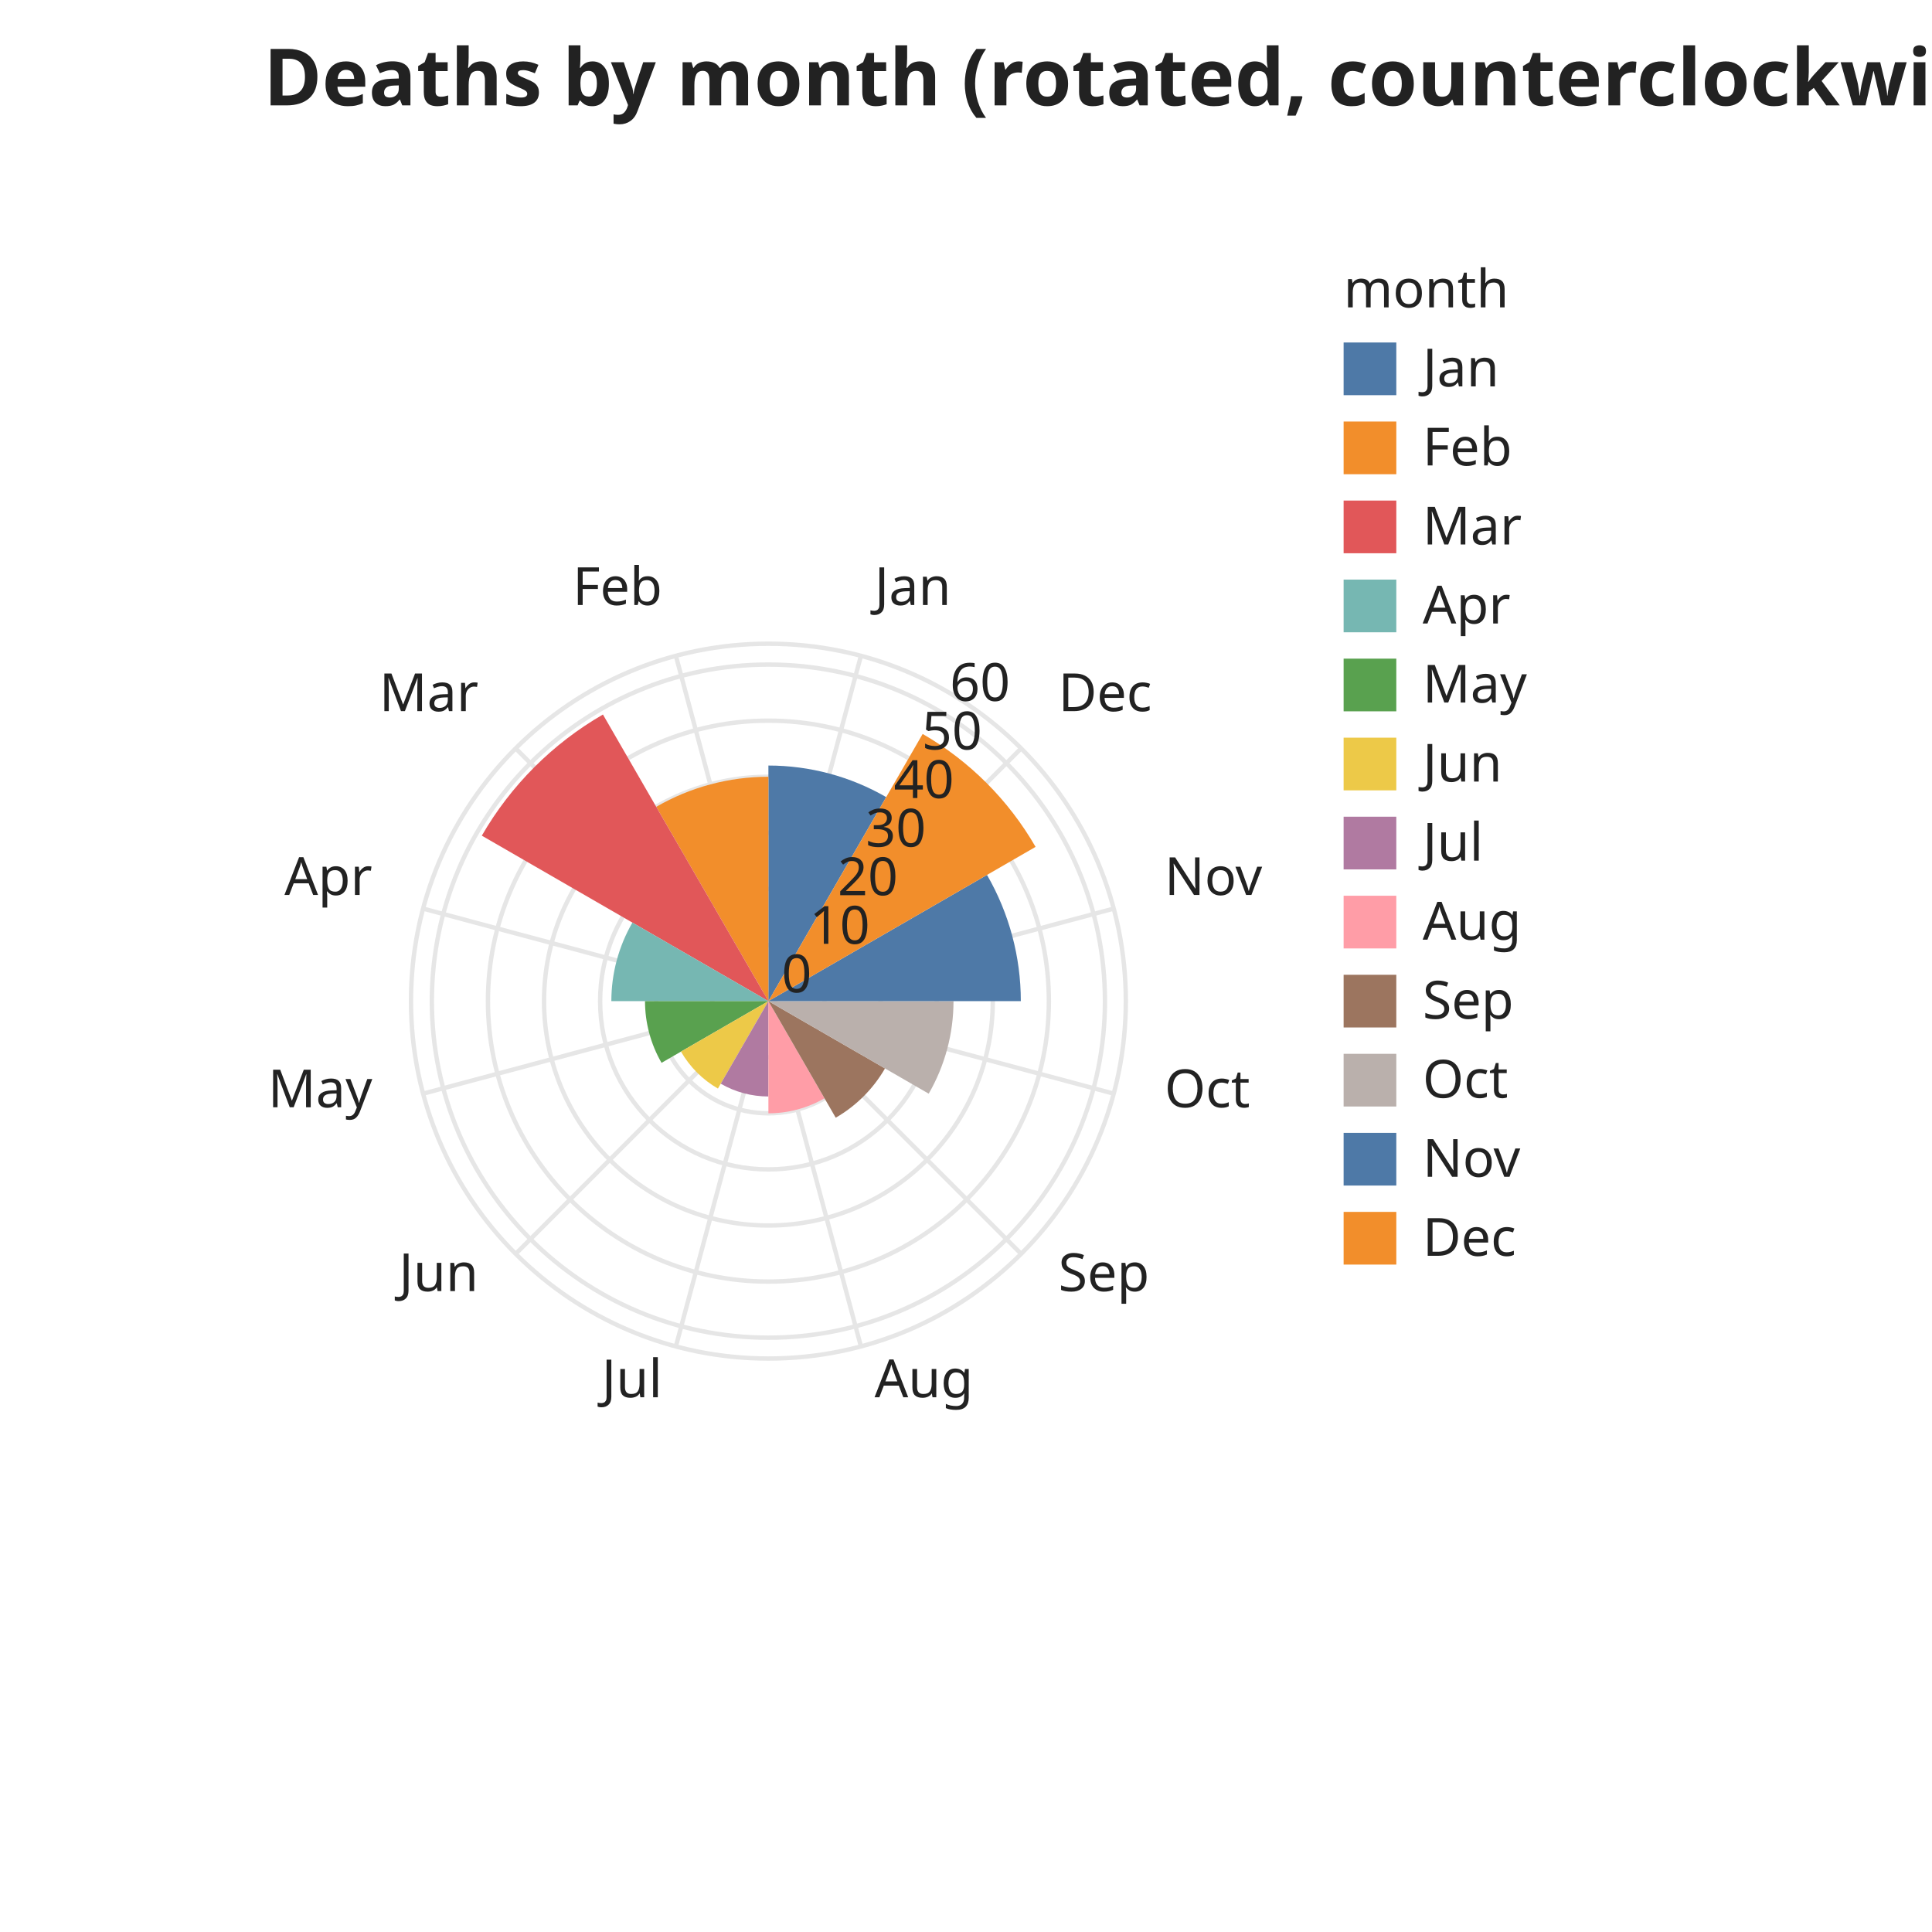
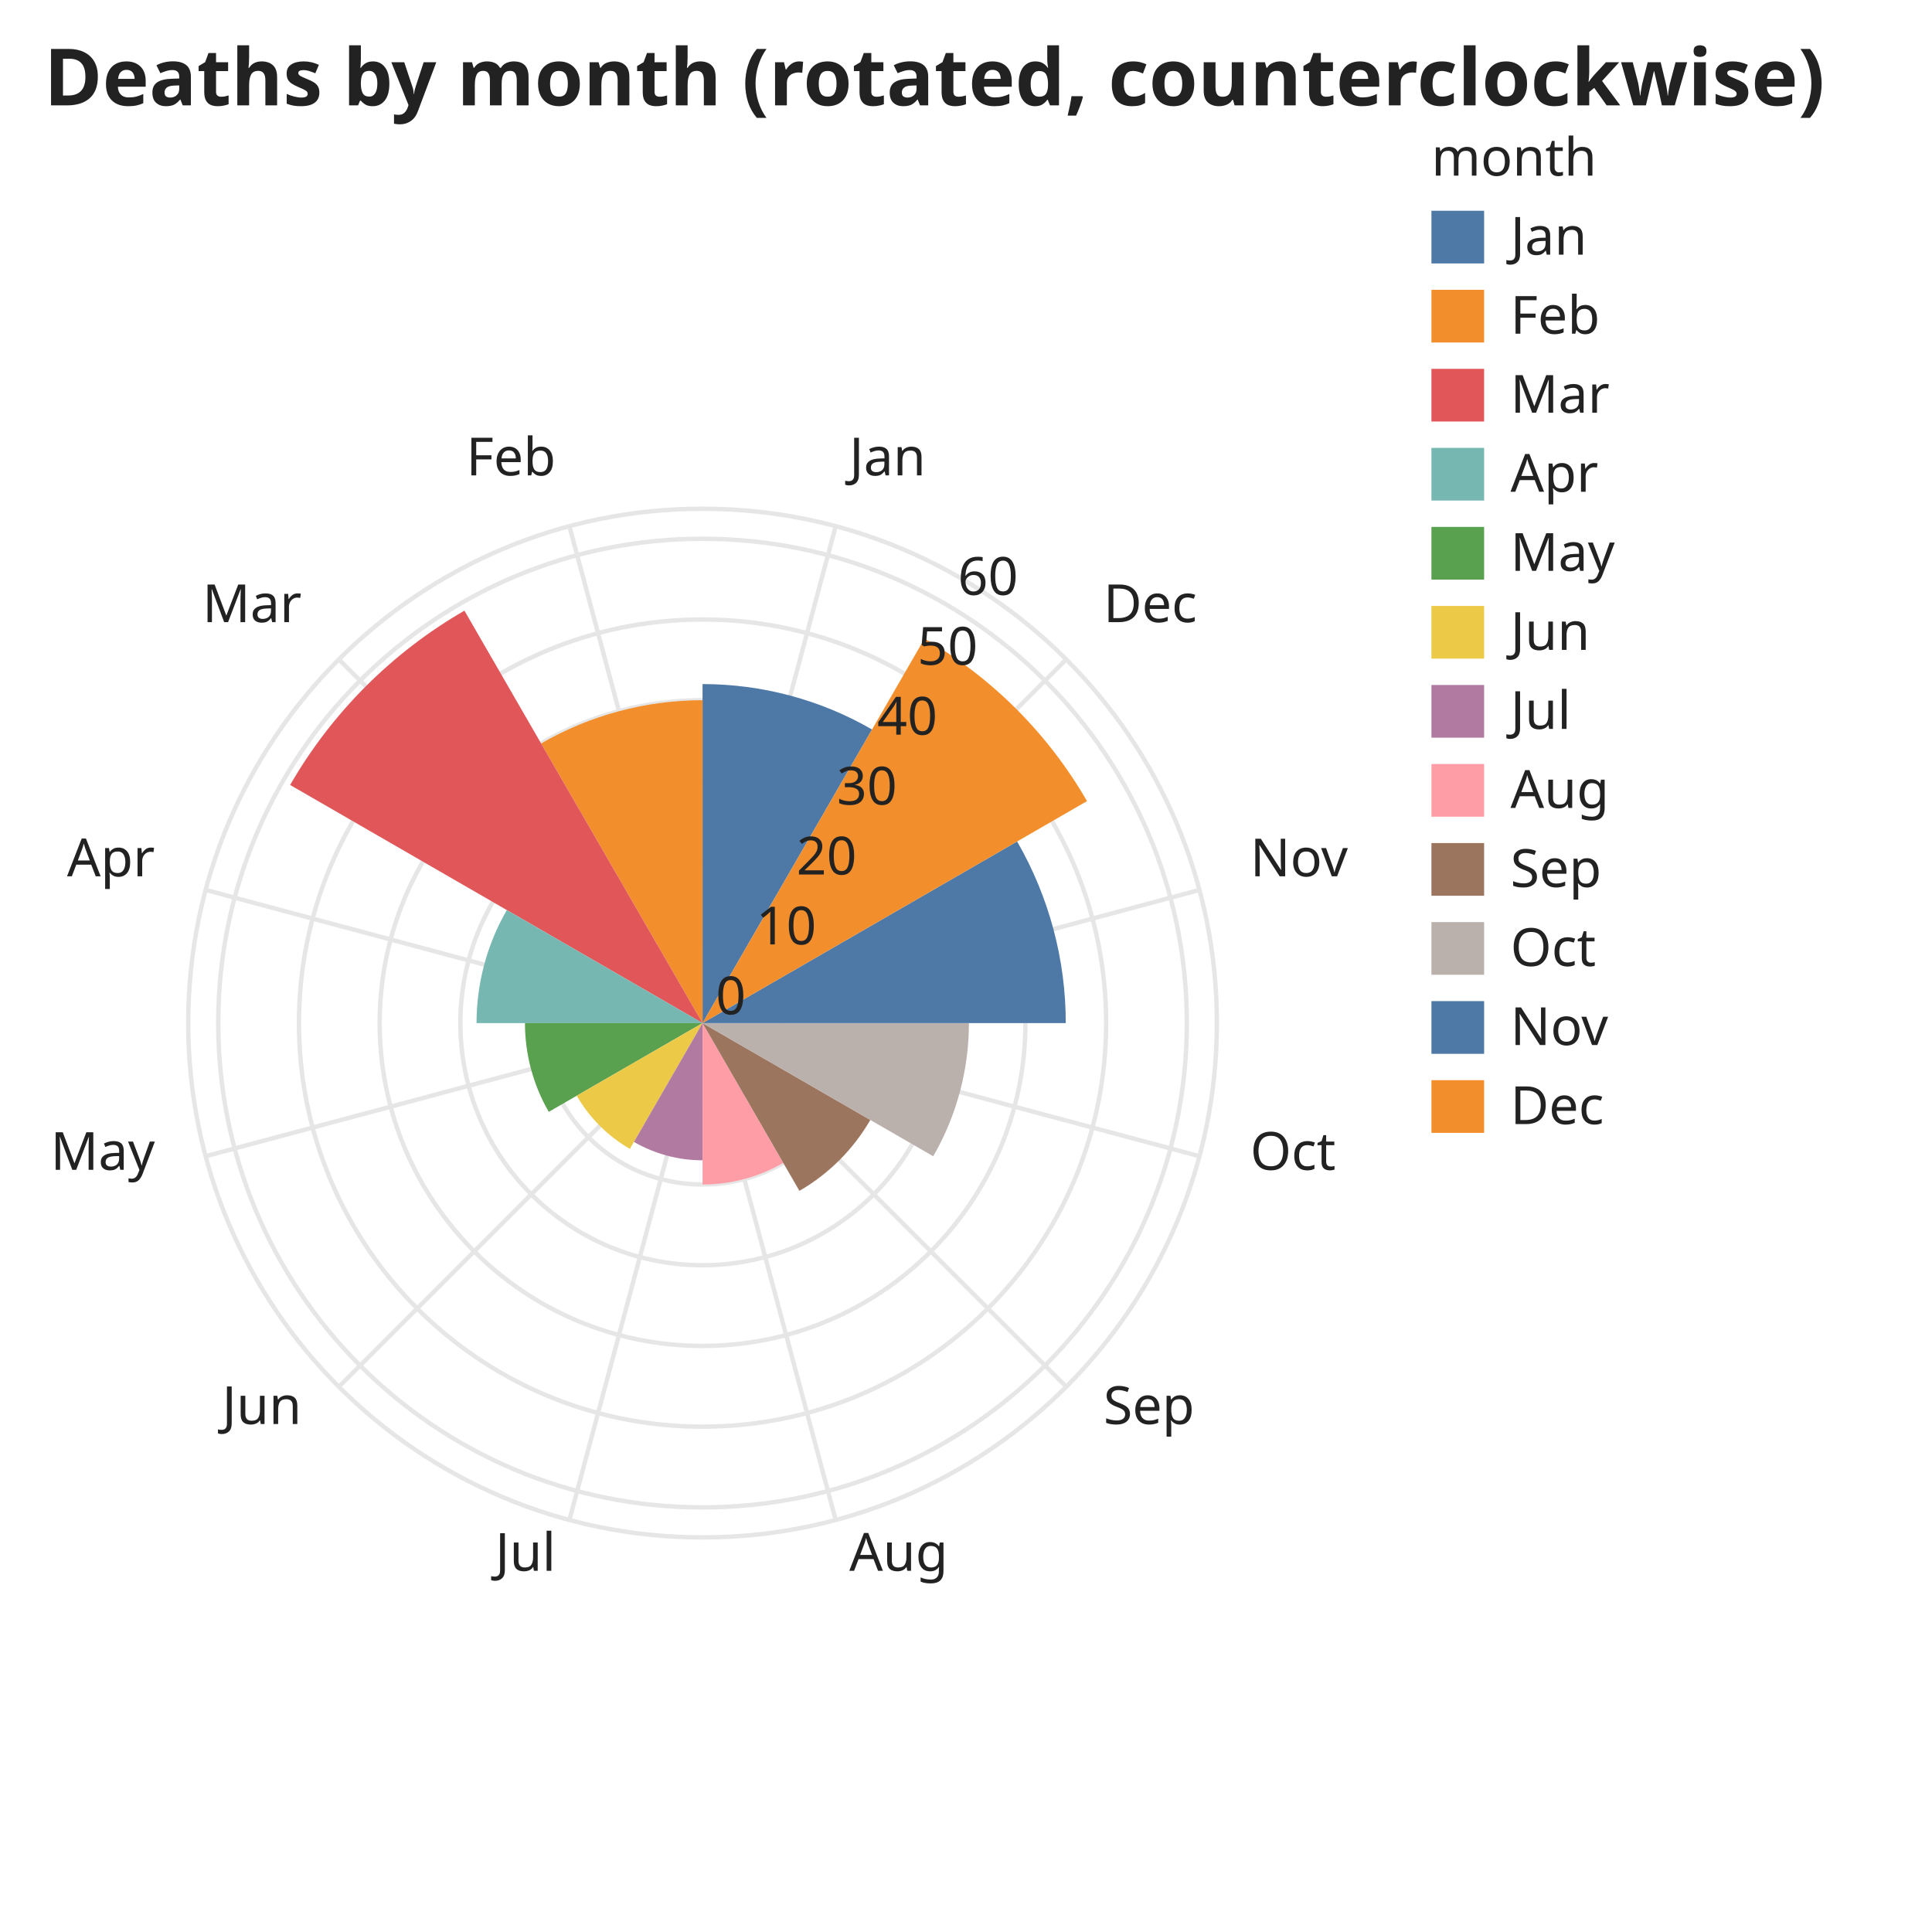
<svg xmlns="http://www.w3.org/2000/svg" width="440" height="440" viewBox="0 0 440 440" role="img" aria-label="Deaths by month (rotated, counterclockwise)">
  <rect class="algraf-background" x="0" y="0" width="440" height="440" fill="#ffffff" />
-   <text class="algraf-title" x="60" y="24" font-family="system-ui, sans-serif" font-size="18" font-weight="600" fill="#222222">Deaths by month (rotated, counterclockwise)</text>
-   <rect class="algraf-plot-area" x="60" y="66" width="230" height="324" fill="#ffffff" />
+   <text class="algraf-title" x="10" y="24" font-family="system-ui, sans-serif" font-size="18" font-weight="600" fill="#222222">Deaths by month (rotated, counterclockwise)</text>
+   <rect class="algraf-plot-area" x="10" y="36" width="300" height="394" fill="#ffffff" />
  <g class="algraf-polar-grid">
-     <circle cx="175" cy="228" r="12.775" fill="none" stroke="#e6e6e6" stroke-width="1" />
-     <circle cx="175" cy="228" r="25.549" fill="none" stroke="#e6e6e6" stroke-width="1" />
-     <circle cx="175" cy="228" r="38.324" fill="none" stroke="#e6e6e6" stroke-width="1" />
-     <circle cx="175" cy="228" r="51.099" fill="none" stroke="#e6e6e6" stroke-width="1" />
-     <circle cx="175" cy="228" r="63.873" fill="none" stroke="#e6e6e6" stroke-width="1" />
-     <circle cx="175" cy="228" r="76.648" fill="none" stroke="#e6e6e6" stroke-width="1" />
-     <circle cx="175" cy="228" r="81.4" fill="none" stroke="#e6e6e6" stroke-width="1" />
-     <line x1="175" y1="228" x2="196.068" y2="149.374" stroke="#e6e6e6" stroke-width="1" />
-     <line x1="175" y1="228" x2="153.932" y2="149.374" stroke="#e6e6e6" stroke-width="1" />
-     <line x1="175" y1="228" x2="117.442" y2="170.442" stroke="#e6e6e6" stroke-width="1" />
-     <line x1="175" y1="228" x2="96.374" y2="206.932" stroke="#e6e6e6" stroke-width="1" />
-     <line x1="175" y1="228" x2="96.374" y2="249.068" stroke="#e6e6e6" stroke-width="1" />
-     <line x1="175" y1="228" x2="117.442" y2="285.558" stroke="#e6e6e6" stroke-width="1" />
-     <line x1="175" y1="228" x2="153.932" y2="306.626" stroke="#e6e6e6" stroke-width="1" />
-     <line x1="175" y1="228" x2="196.068" y2="306.626" stroke="#e6e6e6" stroke-width="1" />
-     <line x1="175" y1="228" x2="232.558" y2="285.558" stroke="#e6e6e6" stroke-width="1" />
-     <line x1="175" y1="228" x2="253.626" y2="249.068" stroke="#e6e6e6" stroke-width="1" />
-     <line x1="175" y1="228" x2="253.626" y2="206.932" stroke="#e6e6e6" stroke-width="1" />
-     <line x1="175" y1="228" x2="232.558" y2="170.442" stroke="#e6e6e6" stroke-width="1" />
+     <circle cx="160" cy="233" r="18.383" fill="none" stroke="#e6e6e6" stroke-width="1" />
+     <circle cx="160" cy="233" r="36.766" fill="none" stroke="#e6e6e6" stroke-width="1" />
+     <circle cx="160" cy="233" r="55.149" fill="none" stroke="#e6e6e6" stroke-width="1" />
+     <circle cx="160" cy="233" r="73.532" fill="none" stroke="#e6e6e6" stroke-width="1" />
+     <circle cx="160" cy="233" r="91.915" fill="none" stroke="#e6e6e6" stroke-width="1" />
+     <circle cx="160" cy="233" r="110.298" fill="none" stroke="#e6e6e6" stroke-width="1" />
+     <circle cx="160" cy="233" r="117.136" fill="none" stroke="#e6e6e6" stroke-width="1" />
+     <line x1="160" y1="233" x2="190.317" y2="119.855" stroke="#e6e6e6" stroke-width="1" />
+     <line x1="160" y1="233" x2="129.683" y2="119.855" stroke="#e6e6e6" stroke-width="1" />
+     <line x1="160" y1="233" x2="77.172" y2="150.172" stroke="#e6e6e6" stroke-width="1" />
+     <line x1="160" y1="233" x2="46.855" y2="202.683" stroke="#e6e6e6" stroke-width="1" />
+     <line x1="160" y1="233" x2="46.855" y2="263.317" stroke="#e6e6e6" stroke-width="1" />
+     <line x1="160" y1="233" x2="77.172" y2="315.828" stroke="#e6e6e6" stroke-width="1" />
+     <line x1="160" y1="233" x2="129.683" y2="346.145" stroke="#e6e6e6" stroke-width="1" />
+     <line x1="160" y1="233" x2="190.317" y2="346.145" stroke="#e6e6e6" stroke-width="1" />
+     <line x1="160" y1="233" x2="242.828" y2="315.828" stroke="#e6e6e6" stroke-width="1" />
+     <line x1="160" y1="233" x2="273.145" y2="263.317" stroke="#e6e6e6" stroke-width="1" />
+     <line x1="160" y1="233" x2="273.145" y2="202.683" stroke="#e6e6e6" stroke-width="1" />
+     <line x1="160" y1="233" x2="242.828" y2="150.172" stroke="#e6e6e6" stroke-width="1" />
  </g>
  <g class="algraf-layer algraf-geom-bar">
-     <path d="M 175 174.347 A 53.653 53.653 0 0 1 201.827 181.535 L 175 228 Z" fill="#4E79A7" opacity="1" />
-     <path d="M 149.451 183.747 A 51.099 51.099 0 0 1 175 176.901 L 175 228 Z" fill="#F28E2B" opacity="1" />
-     <path d="M 109.727 190.315 A 75.37 75.37 0 0 1 137.315 162.727 L 175 228 Z" fill="#E15759" opacity="1" />
-     <path d="M 139.231 228 A 35.769 35.769 0 0 1 144.023 210.116 L 175 228 Z" fill="#76B7B2" opacity="1" />
-     <path d="M 150.661 242.052 A 28.104 28.104 0 0 1 146.896 228 L 175 228 Z" fill="#59A14F" opacity="1" />
-     <path d="M 163.503 247.914 A 22.994 22.994 0 0 1 155.086 239.497 L 175 228 Z" fill="#EDC948" opacity="1" />
-     <path d="M 175 249.717 A 21.717 21.717 0 0 1 164.142 246.807 L 175 228 Z" fill="#B07AA1" opacity="1" />
-     <path d="M 187.775 250.126 A 25.549 25.549 0 0 1 175 253.549 L 175 228 Z" fill="#FF9DA7" opacity="1" />
-     <path d="M 201.552 243.33 A 30.659 30.659 0 0 1 190.33 254.552 L 175 228 Z" fill="#9C755F" opacity="1" />
-     <path d="M 217.156 228 A 42.156 42.156 0 0 1 211.508 249.078 L 175 228 Z" fill="#BAB0AC" opacity="1" />
-     <path d="M 224.784 199.257 A 57.486 57.486 0 0 1 232.486 228 L 175 228 Z" fill="#4E79A7" opacity="1" />
-     <path d="M 210.13 167.153 A 70.261 70.261 0 0 1 235.847 192.87 L 175 228 Z" fill="#F28E2B" opacity="1" />
+     <path d="M 160 155.792 A 77.208 77.208 0 0 1 198.604 166.136 L 160 233 Z" fill="#4E79A7" opacity="1" />
+     <path d="M 123.234 169.32 A 73.532 73.532 0 0 1 160 159.468 L 160 233 Z" fill="#F28E2B" opacity="1" />
+     <path d="M 66.072 178.77 A 108.459 108.459 0 0 1 105.77 139.072 L 160 233 Z" fill="#E15759" opacity="1" />
+     <path d="M 108.528 233 A 51.472 51.472 0 0 1 115.424 207.264 L 160 233 Z" fill="#76B7B2" opacity="1" />
+     <path d="M 124.976 253.221 A 40.442 40.442 0 0 1 119.558 233 L 160 233 Z" fill="#59A14F" opacity="1" />
+     <path d="M 143.455 261.656 A 33.089 33.089 0 0 1 131.344 249.545 L 160 233 Z" fill="#EDC948" opacity="1" />
+     <path d="M 160 264.251 A 31.251 31.251 0 0 1 144.375 260.064 L 160 233 Z" fill="#B07AA1" opacity="1" />
+     <path d="M 178.383 264.84 A 36.766 36.766 0 0 1 160 269.766 L 160 233 Z" fill="#FF9DA7" opacity="1" />
+     <path d="M 198.208 255.06 A 44.119 44.119 0 0 1 182.06 271.208 L 160 233 Z" fill="#9C755F" opacity="1" />
+     <path d="M 220.664 233 A 60.664 60.664 0 0 1 212.536 263.332 L 160 233 Z" fill="#BAB0AC" opacity="1" />
+     <path d="M 231.64 191.638 A 82.723 82.723 0 0 1 242.723 233 L 160 233 Z" fill="#4E79A7" opacity="1" />
+     <path d="M 210.553 145.44 A 101.106 101.106 0 0 1 247.56 182.447 L 160 233 Z" fill="#F28E2B" opacity="1" />
  </g>
  <g class="algraf-polar-theta-labels">
-     <text x="199.174" y="137.783" text-anchor="start" font-family="system-ui, sans-serif" font-size="12" fill="#222222">Jan</text>
-     <text x="150.826" y="137.783" text-anchor="end" font-family="system-ui, sans-serif" font-size="12" fill="#222222">Feb</text>
-     <text x="108.956" y="161.956" text-anchor="end" font-family="system-ui, sans-serif" font-size="12" fill="#222222">Mar</text>
-     <text x="84.783" y="203.826" text-anchor="end" font-family="system-ui, sans-serif" font-size="12" fill="#222222">Apr</text>
-     <text x="84.783" y="252.174" text-anchor="end" font-family="system-ui, sans-serif" font-size="12" fill="#222222">May</text>
-     <text x="108.956" y="294.044" text-anchor="end" font-family="system-ui, sans-serif" font-size="12" fill="#222222">Jun</text>
-     <text x="150.826" y="318.217" text-anchor="end" font-family="system-ui, sans-serif" font-size="12" fill="#222222">Jul</text>
-     <text x="199.174" y="318.217" text-anchor="start" font-family="system-ui, sans-serif" font-size="12" fill="#222222">Aug</text>
-     <text x="241.044" y="294.044" text-anchor="start" font-family="system-ui, sans-serif" font-size="12" fill="#222222">Sep</text>
-     <text x="265.217" y="252.174" text-anchor="start" font-family="system-ui, sans-serif" font-size="12" fill="#222222">Oct</text>
-     <text x="265.217" y="203.826" text-anchor="start" font-family="system-ui, sans-serif" font-size="12" fill="#222222">Nov</text>
-     <text x="241.044" y="161.956" text-anchor="start" font-family="system-ui, sans-serif" font-size="12" fill="#222222">Dec</text>
+     <text x="193.423" y="108.264" text-anchor="start" font-family="system-ui, sans-serif" font-size="12" fill="#222222">Jan</text>
+     <text x="126.577" y="108.264" text-anchor="end" font-family="system-ui, sans-serif" font-size="12" fill="#222222">Feb</text>
+     <text x="68.687" y="141.687" text-anchor="end" font-family="system-ui, sans-serif" font-size="12" fill="#222222">Mar</text>
+     <text x="35.264" y="199.577" text-anchor="end" font-family="system-ui, sans-serif" font-size="12" fill="#222222">Apr</text>
+     <text x="35.264" y="266.423" text-anchor="end" font-family="system-ui, sans-serif" font-size="12" fill="#222222">May</text>
+     <text x="68.687" y="324.313" text-anchor="end" font-family="system-ui, sans-serif" font-size="12" fill="#222222">Jun</text>
+     <text x="126.577" y="357.736" text-anchor="end" font-family="system-ui, sans-serif" font-size="12" fill="#222222">Jul</text>
+     <text x="193.423" y="357.736" text-anchor="start" font-family="system-ui, sans-serif" font-size="12" fill="#222222">Aug</text>
+     <text x="251.313" y="324.313" text-anchor="start" font-family="system-ui, sans-serif" font-size="12" fill="#222222">Sep</text>
+     <text x="284.736" y="266.423" text-anchor="start" font-family="system-ui, sans-serif" font-size="12" fill="#222222">Oct</text>
+     <text x="284.736" y="199.577" text-anchor="start" font-family="system-ui, sans-serif" font-size="12" fill="#222222">Nov</text>
+     <text x="251.313" y="141.687" text-anchor="start" font-family="system-ui, sans-serif" font-size="12" fill="#222222">Dec</text>
  </g>
  <g class="algraf-polar-radius-labels">
-     <text x="178" y="226" text-anchor="start" font-family="system-ui, sans-serif" font-size="12" fill="#222222">0</text>
-     <text x="184.387" y="214.937" text-anchor="start" font-family="system-ui, sans-serif" font-size="12" fill="#222222">10</text>
-     <text x="190.775" y="203.874" text-anchor="start" font-family="system-ui, sans-serif" font-size="12" fill="#222222">20</text>
-     <text x="197.162" y="192.811" text-anchor="start" font-family="system-ui, sans-serif" font-size="12" fill="#222222">30</text>
-     <text x="203.549" y="181.747" text-anchor="start" font-family="system-ui, sans-serif" font-size="12" fill="#222222">40</text>
-     <text x="209.937" y="170.684" text-anchor="start" font-family="system-ui, sans-serif" font-size="12" fill="#222222">50</text>
-     <text x="216.324" y="159.621" text-anchor="start" font-family="system-ui, sans-serif" font-size="12" fill="#222222">60</text>
+     <text x="163" y="231" text-anchor="start" font-family="system-ui, sans-serif" font-size="12" fill="#222222">0</text>
+     <text x="172.191" y="215.08" text-anchor="start" font-family="system-ui, sans-serif" font-size="12" fill="#222222">10</text>
+     <text x="181.383" y="199.16" text-anchor="start" font-family="system-ui, sans-serif" font-size="12" fill="#222222">20</text>
+     <text x="190.574" y="183.24" text-anchor="start" font-family="system-ui, sans-serif" font-size="12" fill="#222222">30</text>
+     <text x="199.766" y="167.32" text-anchor="start" font-family="system-ui, sans-serif" font-size="12" fill="#222222">40</text>
+     <text x="208.957" y="151.4" text-anchor="start" font-family="system-ui, sans-serif" font-size="12" fill="#222222">50</text>
+     <text x="218.149" y="135.48" text-anchor="start" font-family="system-ui, sans-serif" font-size="12" fill="#222222">60</text>
  </g>
  <g class="algraf-legends">
-     <text x="306" y="70" text-anchor="start" font-family="system-ui, sans-serif" font-size="12" fill="#222222">month</text>
-     <rect x="306" y="78" width="12" height="12" fill="#4E79A7" />
-     <text x="324" y="88" text-anchor="start" font-family="system-ui, sans-serif" font-size="12" fill="#222222">Jan</text>
-     <rect x="306" y="96" width="12" height="12" fill="#F28E2B" />
-     <text x="324" y="106" text-anchor="start" font-family="system-ui, sans-serif" font-size="12" fill="#222222">Feb</text>
-     <rect x="306" y="114" width="12" height="12" fill="#E15759" />
-     <text x="324" y="124" text-anchor="start" font-family="system-ui, sans-serif" font-size="12" fill="#222222">Mar</text>
-     <rect x="306" y="132" width="12" height="12" fill="#76B7B2" />
-     <text x="324" y="142" text-anchor="start" font-family="system-ui, sans-serif" font-size="12" fill="#222222">Apr</text>
-     <rect x="306" y="150" width="12" height="12" fill="#59A14F" />
-     <text x="324" y="160" text-anchor="start" font-family="system-ui, sans-serif" font-size="12" fill="#222222">May</text>
-     <rect x="306" y="168" width="12" height="12" fill="#EDC948" />
-     <text x="324" y="178" text-anchor="start" font-family="system-ui, sans-serif" font-size="12" fill="#222222">Jun</text>
-     <rect x="306" y="186" width="12" height="12" fill="#B07AA1" />
-     <text x="324" y="196" text-anchor="start" font-family="system-ui, sans-serif" font-size="12" fill="#222222">Jul</text>
-     <rect x="306" y="204" width="12" height="12" fill="#FF9DA7" />
-     <text x="324" y="214" text-anchor="start" font-family="system-ui, sans-serif" font-size="12" fill="#222222">Aug</text>
-     <rect x="306" y="222" width="12" height="12" fill="#9C755F" />
-     <text x="324" y="232" text-anchor="start" font-family="system-ui, sans-serif" font-size="12" fill="#222222">Sep</text>
-     <rect x="306" y="240" width="12" height="12" fill="#BAB0AC" />
-     <text x="324" y="250" text-anchor="start" font-family="system-ui, sans-serif" font-size="12" fill="#222222">Oct</text>
-     <rect x="306" y="258" width="12" height="12" fill="#4E79A7" />
-     <text x="324" y="268" text-anchor="start" font-family="system-ui, sans-serif" font-size="12" fill="#222222">Nov</text>
-     <rect x="306" y="276" width="12" height="12" fill="#F28E2B" />
-     <text x="324" y="286" text-anchor="start" font-family="system-ui, sans-serif" font-size="12" fill="#222222">Dec</text>
+     <text x="326" y="40" text-anchor="start" font-family="system-ui, sans-serif" font-size="12" fill="#222222">month</text>
+     <rect x="326" y="48" width="12" height="12" fill="#4E79A7" />
+     <text x="344" y="58" text-anchor="start" font-family="system-ui, sans-serif" font-size="12" fill="#222222">Jan</text>
+     <rect x="326" y="66" width="12" height="12" fill="#F28E2B" />
+     <text x="344" y="76" text-anchor="start" font-family="system-ui, sans-serif" font-size="12" fill="#222222">Feb</text>
+     <rect x="326" y="84" width="12" height="12" fill="#E15759" />
+     <text x="344" y="94" text-anchor="start" font-family="system-ui, sans-serif" font-size="12" fill="#222222">Mar</text>
+     <rect x="326" y="102" width="12" height="12" fill="#76B7B2" />
+     <text x="344" y="112" text-anchor="start" font-family="system-ui, sans-serif" font-size="12" fill="#222222">Apr</text>
+     <rect x="326" y="120" width="12" height="12" fill="#59A14F" />
+     <text x="344" y="130" text-anchor="start" font-family="system-ui, sans-serif" font-size="12" fill="#222222">May</text>
+     <rect x="326" y="138" width="12" height="12" fill="#EDC948" />
+     <text x="344" y="148" text-anchor="start" font-family="system-ui, sans-serif" font-size="12" fill="#222222">Jun</text>
+     <rect x="326" y="156" width="12" height="12" fill="#B07AA1" />
+     <text x="344" y="166" text-anchor="start" font-family="system-ui, sans-serif" font-size="12" fill="#222222">Jul</text>
+     <rect x="326" y="174" width="12" height="12" fill="#FF9DA7" />
+     <text x="344" y="184" text-anchor="start" font-family="system-ui, sans-serif" font-size="12" fill="#222222">Aug</text>
+     <rect x="326" y="192" width="12" height="12" fill="#9C755F" />
+     <text x="344" y="202" text-anchor="start" font-family="system-ui, sans-serif" font-size="12" fill="#222222">Sep</text>
+     <rect x="326" y="210" width="12" height="12" fill="#BAB0AC" />
+     <text x="344" y="220" text-anchor="start" font-family="system-ui, sans-serif" font-size="12" fill="#222222">Oct</text>
+     <rect x="326" y="228" width="12" height="12" fill="#4E79A7" />
+     <text x="344" y="238" text-anchor="start" font-family="system-ui, sans-serif" font-size="12" fill="#222222">Nov</text>
+     <rect x="326" y="246" width="12" height="12" fill="#F28E2B" />
+     <text x="344" y="256" text-anchor="start" font-family="system-ui, sans-serif" font-size="12" fill="#222222">Dec</text>
  </g>
</svg>
